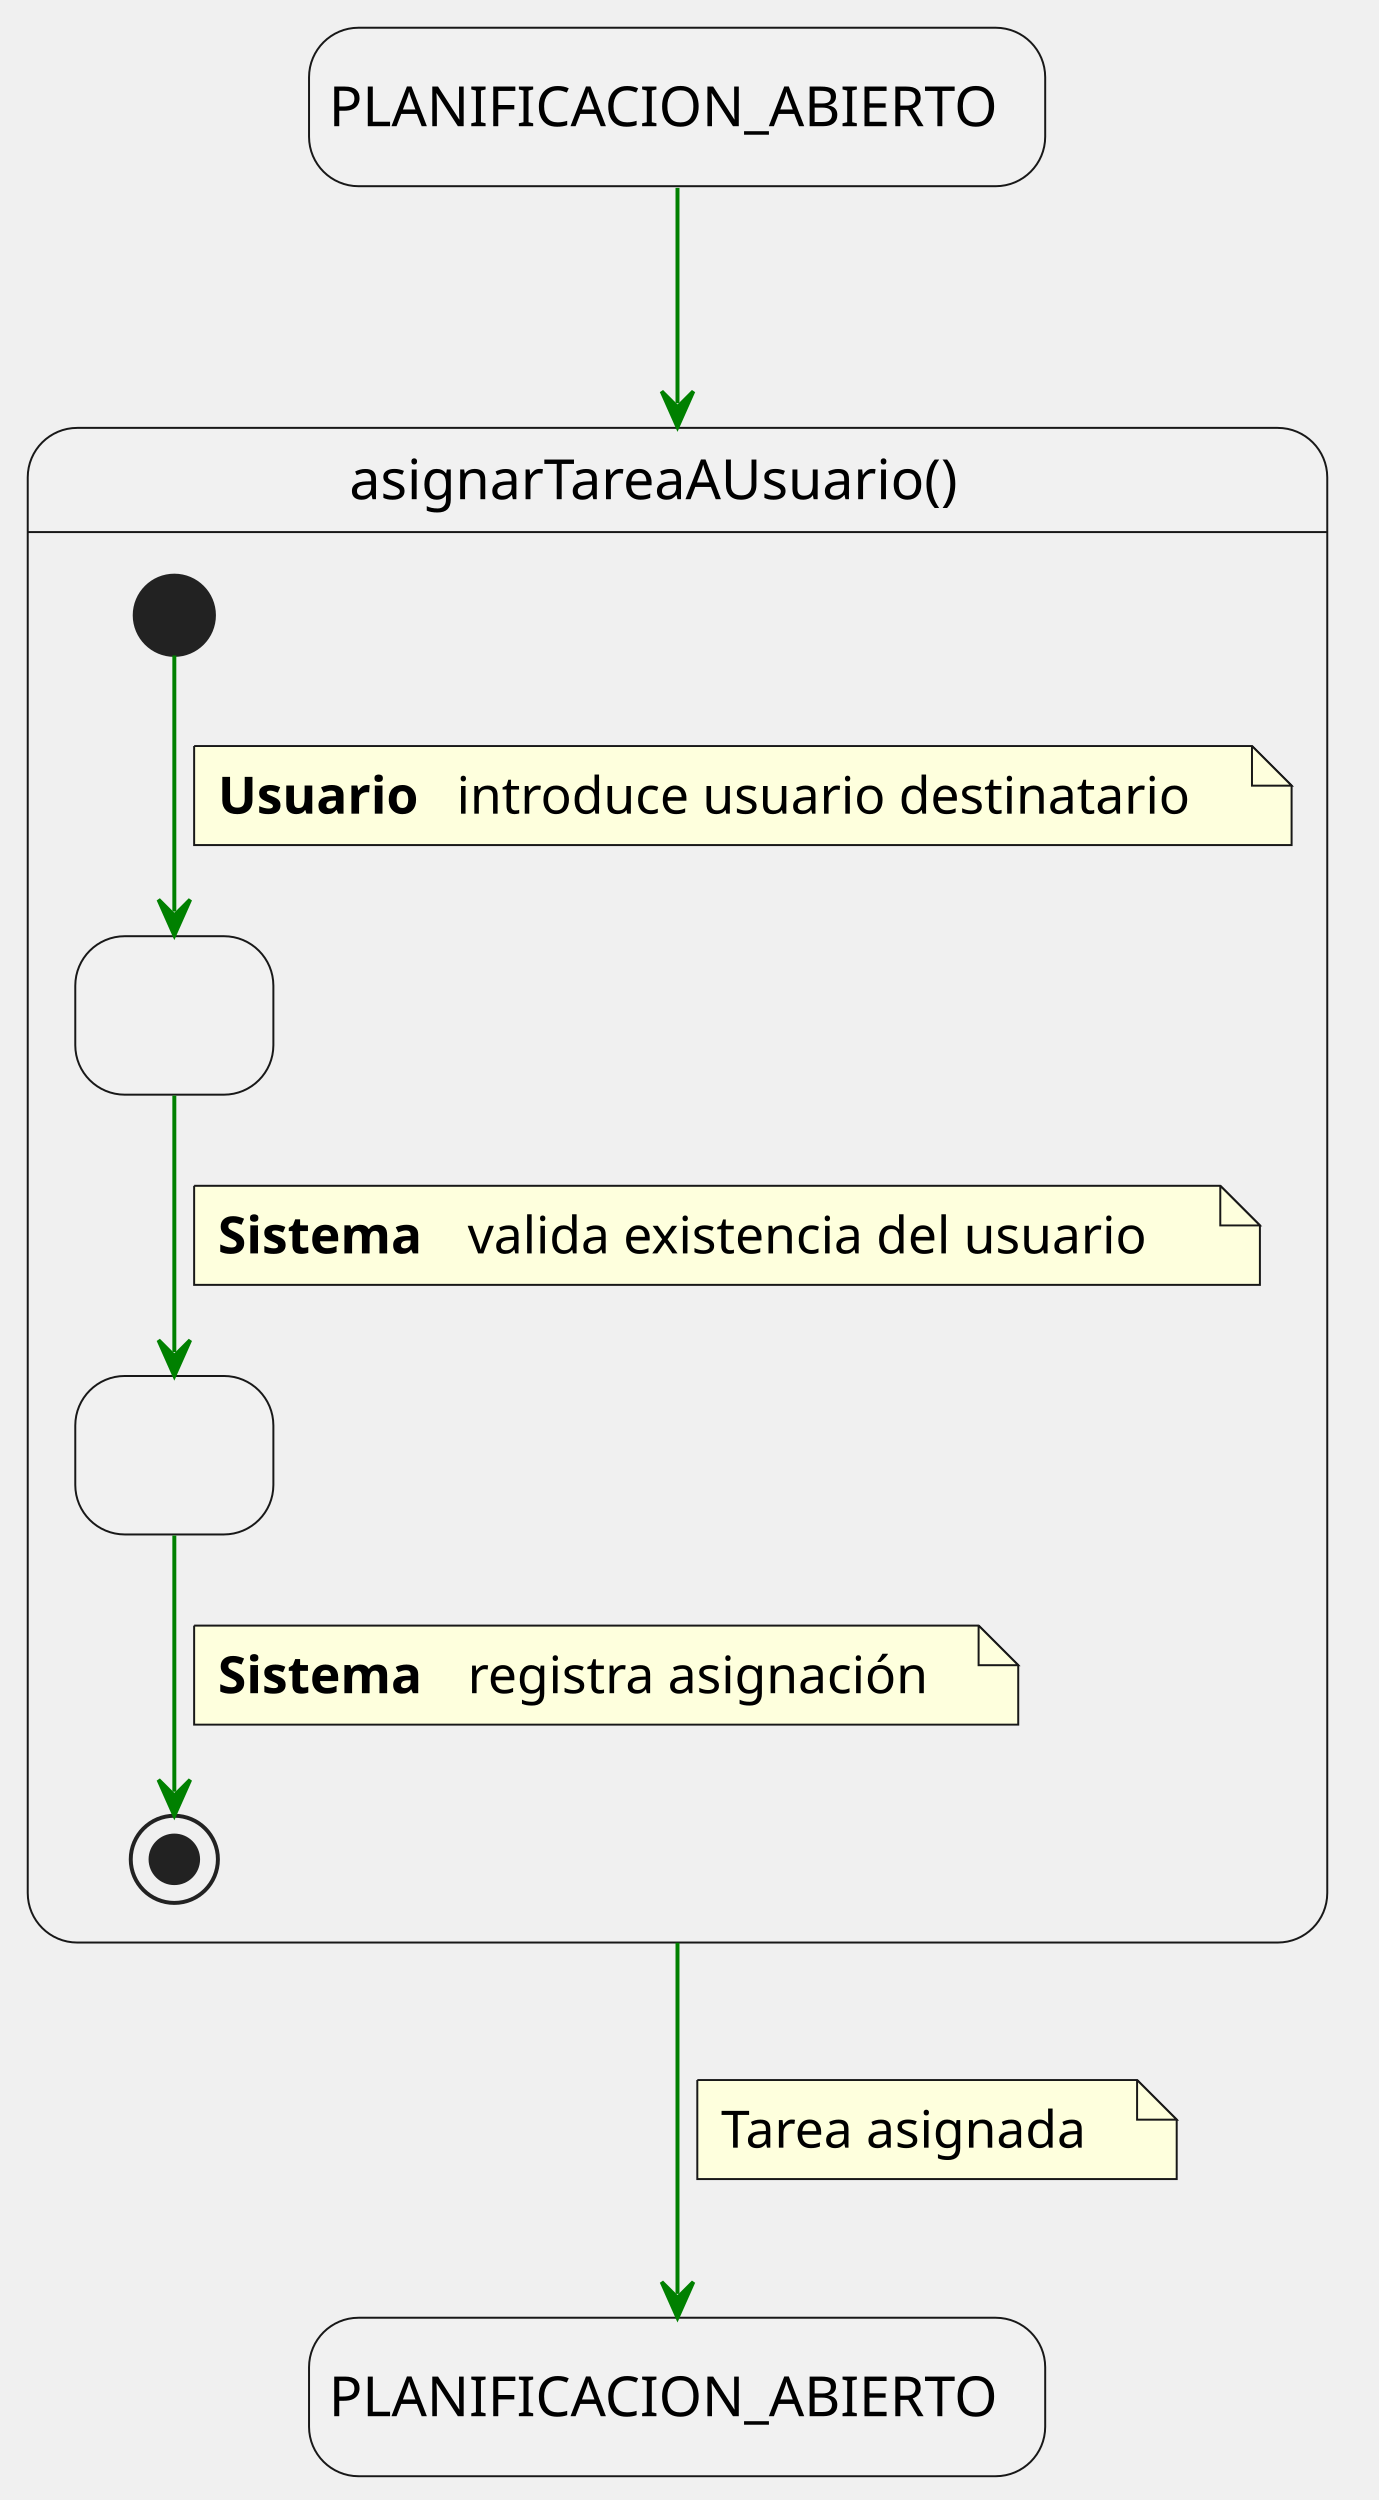
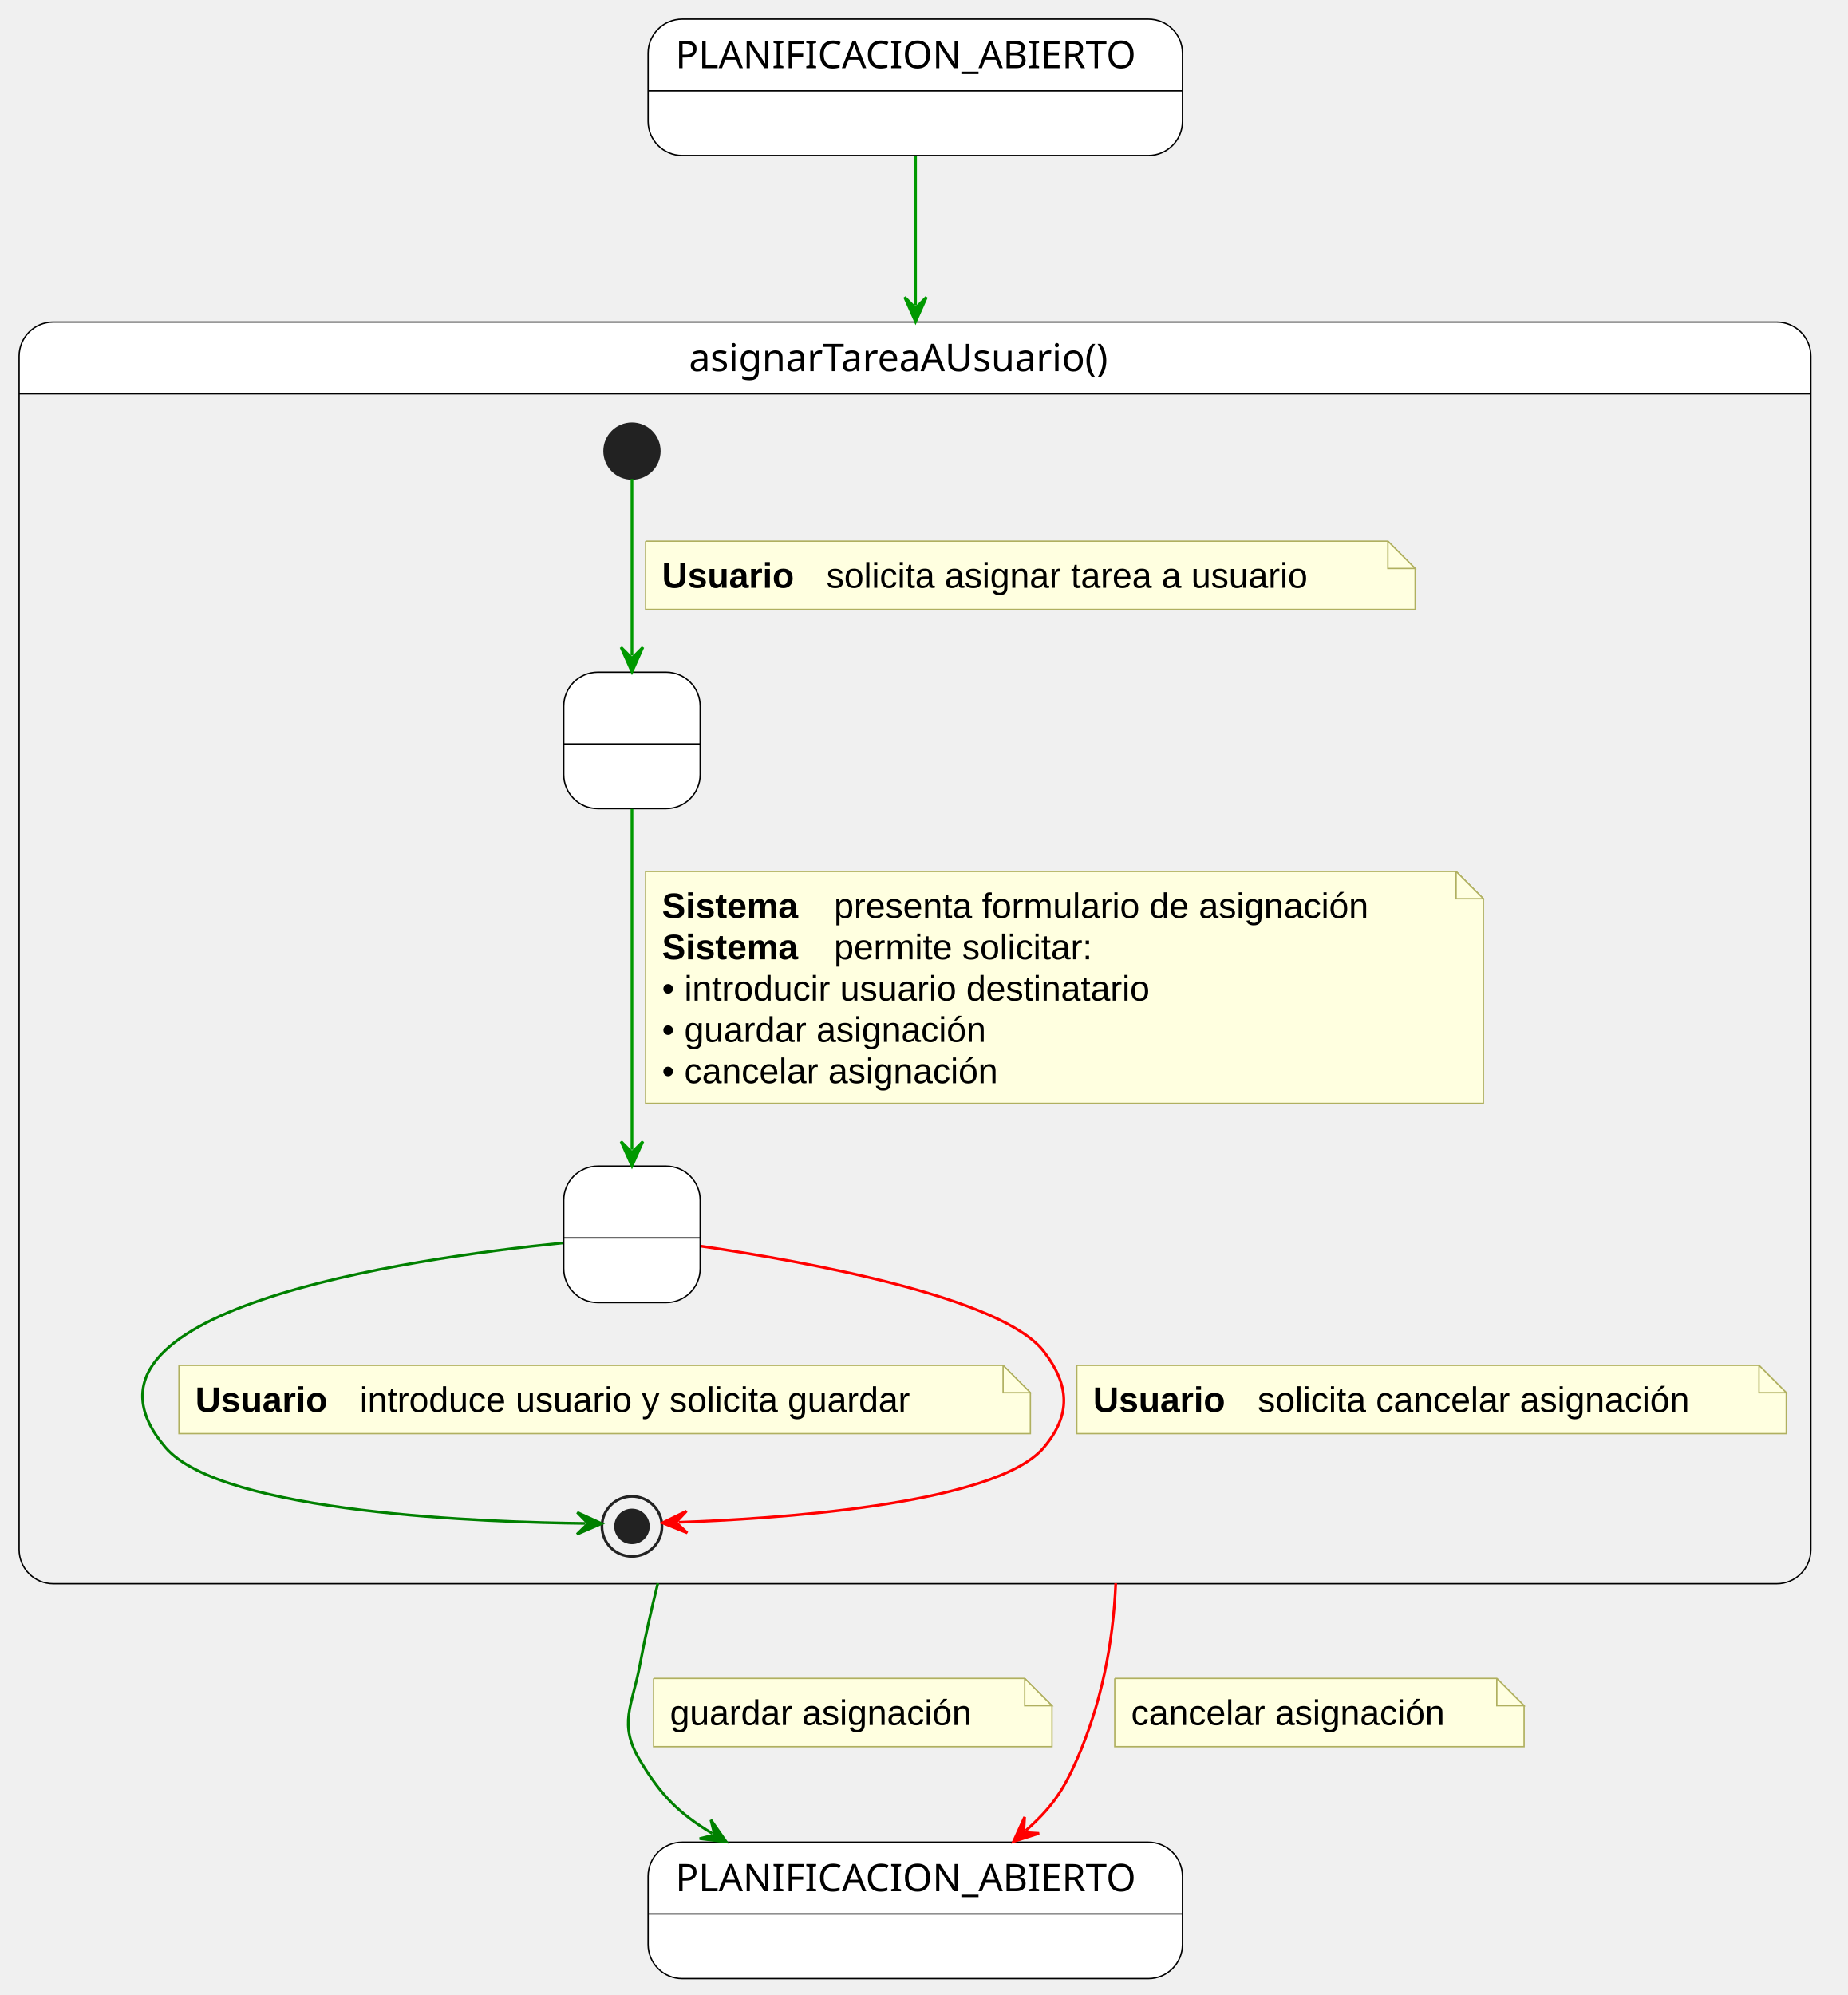
- <svg xmlns="http://www.w3.org/2000/svg" contentStyleType="text/css" data-diagram-type="STATE" height="631px" preserveAspectRatio="none" style="width:348px;height:631px;background:#FFFFFF;" version="1.1" viewBox="0 0 348 631" width="348px" zoomAndPan="magnify">
+ <svg xmlns="http://www.w3.org/2000/svg" contentStyleType="text/css" data-diagram-type="STATE" height="731px" preserveAspectRatio="none" style="width:677px;height:731px;background:#FFFFFF;" version="1.1" viewBox="0 0 677 731" width="677px" zoomAndPan="magnify">
  <defs />
  <g>
-     <rect fill="#F1F1F1" height="40" rx="12.5" ry="12.5" style="stroke:#181818;stroke-width:0.5;" width="185.807" x="78" y="7" />
-     <text fill="#000000" font-family="sans-serif" font-size="14" lengthAdjust="spacing" textLength="175.807" x="83" y="31.847">PLANIFICACION_ABIERTO</text>
-     <path d="M19.5,108 L322.5,108 A12.5,12.5 0 0 1 335,120.5 L335,134.297 L7,134.297 L7,120.5 A12.5,12.5 0 0 1 19.5,108" fill="#F1F1F1" />
-     <rect fill="none" height="382.297" rx="12.5" ry="12.5" style="stroke:#181818;stroke-width:0.5;" width="328" x="7" y="108" />
-     <line style="stroke:#181818;stroke-width:0.5;" x1="7" x2="335" y1="134.297" y2="134.297" />
-     <text fill="#000000" font-family="sans-serif" font-size="14" lengthAdjust="spacing" textLength="165.642" x="88.179" y="125.995">asignarTareaAUsuario()</text>
-     <rect fill="#F1F1F1" height="40" rx="12.5" ry="12.5" style="stroke:#181818;stroke-width:0.5;" width="50" x="19" y="236.297" />
-     <text fill="#000000" font-family="sans-serif" font-size="14" lengthAdjust="spacing" textLength="4.45" x="41.775" y="261.144"> </text>
-     <rect fill="#F1F1F1" height="40" rx="12.5" ry="12.5" style="stroke:#181818;stroke-width:0.5;" width="50" x="19" y="347.297" />
-     <text fill="#000000" font-family="sans-serif" font-size="14" lengthAdjust="spacing" textLength="4.45" x="41.775" y="372.144"> </text>
-     <ellipse cx="44" cy="155.297" fill="#222222" rx="10" ry="10" style="stroke:#222222;stroke-width:1;" />
-     <ellipse cx="44" cy="469.297" fill="none" rx="11" ry="11" style="stroke:#222222;stroke-width:1;" />
-     <ellipse cx="44" cy="469.297" fill="#222222" rx="6" ry="6" style="stroke:#222222;stroke-width:1;" />
-     <g class="link" data-entity-1=".start.asignarTareaAUsuario" data-entity-2="IngresandoAsignacion" data-source-line="12" data-uid="lnk4" id="link_.start.asignarTareaAUsuario_IngresandoAsignacion">
-       <path d="M44,165.437 C44,181.417 44,208.787 44,230.067" fill="none" id="*start*asignarTareaAUsuario-to-IngresandoAsignacion" style="stroke:#008000;stroke-width:1;" />
-       <polygon fill="#008000" points="44,236.067,48,227.067,44,231.067,40,227.067,44,236.067" style="stroke:#008000;stroke-width:1;" />
-       <path d="M49,188.297 L49,213.297 L326,213.297 L326,198.297 L316,188.297 L49,188.297" fill="#FEFFDD" style="stroke:#181818;stroke-width:0.5;" />
-       <path d="M316,188.297 L316,198.297 L326,198.297 L316,188.297" fill="#FEFFDD" style="stroke:#181818;stroke-width:0.5;" />
-       <text fill="#000000" font-family="sans-serif" font-size="13" font-weight="bold" lengthAdjust="spacing" textLength="56.12" x="55" y="205.364">Usuario</text>
-       <text fill="#000000" font-family="sans-serif" font-size="13" lengthAdjust="spacing" textLength="196.187" x="115.252" y="205.364">introduce usuario destinatario</text>
+     <g id="Inicio">
+       <rect fill="#FFFFFF" height="50" rx="12.5" ry="12.5" style="stroke:#000000;stroke-width:0.5;" width="195.807" x="237.5" y="7" />
+       <line style="stroke:#000000;stroke-width:0.5;" x1="237.5" x2="433.307" y1="33.297" y2="33.297" />
+       <text fill="#000000" font-family="sans-serif" font-size="14" lengthAdjust="spacing" textLength="175.807" x="247.5" y="24.995">PLANIFICACION_ABIERTO</text>
    </g>
-     <g class="link" data-entity-1="IngresandoAsignacion" data-entity-2="ValidandoAsignacion" data-source-line="17" data-uid="lnk5" id="link_IngresandoAsignacion_ValidandoAsignacion">
-       <path d="M44,276.537 C44,296.457 44,321.397 44,341.257" fill="none" id="IngresandoAsignacion-to-ValidandoAsignacion" style="stroke:#008000;stroke-width:1;" />
-       <polygon fill="#008000" points="44,347.257,48,338.257,44,342.257,40,338.257,44,347.257" style="stroke:#008000;stroke-width:1;" />
-       <path d="M49,299.297 L49,324.297 L318,324.297 L318,309.297 L308,299.297 L49,299.297" fill="#FEFFDD" style="stroke:#181818;stroke-width:0.5;" />
-       <path d="M308,299.297 L308,309.297 L318,309.297 L308,299.297" fill="#FEFFDD" style="stroke:#181818;stroke-width:0.5;" />
-       <text fill="#000000" font-family="sans-serif" font-size="13" font-weight="bold" lengthAdjust="spacing" textLength="58.906" x="55" y="316.364">Sistema</text>
-       <text fill="#000000" font-family="sans-serif" font-size="13" lengthAdjust="spacing" textLength="185.625" x="118.039" y="316.364">valida existencia del usuario</text>
+     <path d="M19.5,118 L651.08,118 A12.5,12.5 0 0 1 663.58,130.5 L663.58,144.297 L7,144.297 L7,130.5 A12.5,12.5 0 0 1 19.5,118" fill="#FFFFFF" />
+     <rect fill="none" height="462.297" rx="12.5" ry="12.5" style="stroke:#000000;stroke-width:0.5;" width="656.58" x="7" y="118" />
+     <line style="stroke:#000000;stroke-width:0.5;" x1="7" x2="663.58" y1="144.297" y2="144.297" />
+     <text fill="#000000" font-family="sans-serif" font-size="14" lengthAdjust="spacing" textLength="165.642" x="252.469" y="135.995">asignarTareaAUsuario()</text>
+     <g id="AsignarTareaContainer.PasoInicial">
+       <rect fill="#FFFFFF" height="50" rx="12.5" ry="12.5" style="stroke:#000000;stroke-width:0.5;" width="50" x="206.58" y="246.297" />
+       <line style="stroke:#000000;stroke-width:0.5;" x1="206.58" x2="256.58" y1="272.594" y2="272.594" />
+       <text fill="#000000" font-family="sans-serif" font-size="14" lengthAdjust="spacing" textLength="4.45" x="229.355" y="264.292"> </text>
    </g>
-     <g class="link" data-entity-1="ValidandoAsignacion" data-entity-2=".end.asignarTareaAUsuario" data-source-line="22" data-uid="lnk7" id="link_ValidandoAsignacion_.end.asignarTareaAUsuario">
-       <path d="M44,387.577 C44,408.687 44,435.737 44,452.227" fill="none" id="ValidandoAsignacion-to-*end*asignarTareaAUsuario" style="stroke:#008000;stroke-width:1;" />
-       <polygon fill="#008000" points="44,458.227,48,449.227,44,453.227,40,449.227,44,458.227" style="stroke:#008000;stroke-width:1;" />
-       <path d="M49,410.297 L49,435.297 L257,435.297 L257,420.297 L247,410.297 L49,410.297" fill="#FEFFDD" style="stroke:#181818;stroke-width:0.5;" />
-       <path d="M247,410.297 L247,420.297 L257,420.297 L247,410.297" fill="#FEFFDD" style="stroke:#181818;stroke-width:0.5;" />
-       <text fill="#000000" font-family="sans-serif" font-size="13" font-weight="bold" lengthAdjust="spacing" textLength="58.906" x="55" y="427.364">Sistema</text>
-       <text fill="#000000" font-family="sans-serif" font-size="13" lengthAdjust="spacing" textLength="124.281" x="118.039" y="427.364">registra asignación</text>
+     <g id="AsignarTareaContainer.PasoDatos">
+       <rect fill="#FFFFFF" height="50" rx="12.5" ry="12.5" style="stroke:#000000;stroke-width:0.5;" width="50" x="206.58" y="427.297" />
+       <line style="stroke:#000000;stroke-width:0.5;" x1="206.58" x2="256.58" y1="453.594" y2="453.594" />
+       <text fill="#000000" font-family="sans-serif" font-size="14" lengthAdjust="spacing" textLength="4.45" x="229.355" y="445.292"> </text>
    </g>
-     <rect fill="#F1F1F1" height="40" rx="12.5" ry="12.5" style="stroke:#181818;stroke-width:0.5;" width="185.807" x="78" y="585" />
-     <text fill="#000000" font-family="sans-serif" font-size="14" lengthAdjust="spacing" textLength="175.807" x="83" y="609.847">PLANIFICACION_ABIERTO</text>
-     <g class="link" data-entity-1="in1" data-entity-2="asignarTareaAUsuario" data-source-line="5" data-uid="lnk2" id="link_in1_asignarTareaAUsuario">
-       <path d="M171,47.42 C171,61.93 171,77.4 171,101.78" fill="none" id="in1-to-asignarTareaAUsuario" style="stroke:#008000;stroke-width:1;" />
-       <polygon fill="#008000" points="171,107.78,175,98.78,171,102.78,167,98.78,171,107.78" style="stroke:#008000;stroke-width:1;" />
+     <ellipse cx="231.58" cy="165.297" fill="#222222" rx="10" ry="10" style="stroke:#222222;stroke-width:1;" />
+     <ellipse cx="231.58" cy="559.297" fill="none" rx="11" ry="11" style="stroke:#222222;stroke-width:1;" />
+     <ellipse cx="231.58" cy="559.297" fill="#222222" rx="6" ry="6" style="stroke:#222222;stroke-width:1;" />
+     <g class="link" data-entity-1=".start.AsignarTareaContainer" data-entity-2="PasoInicial" data-source-line="29" data-uid="lnk3" id="link_.start.AsignarTareaContainer_PasoInicial">
+       <path d="M231.58,175.527 C231.58,191.237 231.58,217.657 231.58,240.167" fill="none" id="*start*AsignarTareaContainer-to-PasoInicial" style="stroke:#009900;stroke-width:1;" />
+       <polygon fill="#009900" points="231.58,246.167,235.58,237.167,231.58,241.167,227.58,237.167,231.58,246.167" style="stroke:#009900;stroke-width:1;" />
+       <path d="M236.58,198.297 L236.58,223.297 L518.58,223.297 L518.58,208.297 L508.58,198.297 L236.58,198.297" fill="#FFFFE0" style="stroke:#B0B060;stroke-width:0.5;" />
+       <path d="M508.58,198.297 L508.58,208.297 L518.58,208.297 L508.58,198.297" fill="#FFFFE0" style="stroke:#B0B060;stroke-width:0.5;" />
+       <text fill="#000000" font-family="Arial" font-size="13" font-weight="bold" lengthAdjust="spacing" textLength="56.12" x="242.58" y="215.364">Usuario</text>
+       <text fill="#000000" font-family="Arial" font-size="13" lengthAdjust="spacing" textLength="200.922" x="302.832" y="215.364">solicita asignar tarea a usuario</text>
    </g>
-     <g class="link" data-entity-1="asignarTareaAUsuario" data-entity-2="PLANIFICACION_ABIERTO" data-source-line="28" data-uid="lnk9" id="link_asignarTareaAUsuario_PLANIFICACION_ABIERTO">
-       <path d="M171,490.37 C171,529.14 171,558.34 171,578.97" fill="none" id="asignarTareaAUsuario-to-PLANIFICACION_ABIERTO" style="stroke:#008000;stroke-width:1;" />
-       <polygon fill="#008000" points="171,584.97,175,575.97,171,579.97,167,575.97,171,584.97" style="stroke:#008000;stroke-width:1;" />
-       <path d="M176,525 L176,550 L297,550 L297,535 L287,525 L176,525" fill="#FEFFDD" style="stroke:#181818;stroke-width:0.5;" />
-       <path d="M287,525 L287,535 L297,535 L287,525" fill="#FEFFDD" style="stroke:#181818;stroke-width:0.5;" />
-       <text fill="#000000" font-family="sans-serif" font-size="13" lengthAdjust="spacing" textLength="100.376" x="182" y="542.067">Tarea asignada</text>
+     <g class="link" data-entity-1="PasoInicial" data-entity-2="PasoDatos" data-source-line="34" data-uid="lnk4" id="link_PasoInicial_PasoDatos">
+       <path d="M231.58,296.437 C231.58,330.697 231.58,387.047 231.58,421.257" fill="none" id="PasoInicial-to-PasoDatos" style="stroke:#009900;stroke-width:1;" />
+       <polygon fill="#009900" points="231.58,427.257,235.58,418.257,231.58,422.257,227.58,418.257,231.58,427.257" style="stroke:#009900;stroke-width:1;" />
+       <path d="M236.58,319.297 L236.58,404.297 L543.58,404.297 L543.58,329.297 L533.58,319.297 L236.58,319.297" fill="#FFFFE0" style="stroke:#B0B060;stroke-width:0.5;" />
+       <path d="M533.58,319.297 L533.58,329.297 L543.58,329.297 L533.58,319.297" fill="#FFFFE0" style="stroke:#B0B060;stroke-width:0.5;" />
+       <text fill="#000000" font-family="Arial" font-size="13" font-weight="bold" lengthAdjust="spacing" textLength="58.906" x="242.58" y="336.364">Sistema</text>
+       <text fill="#000000" font-family="Arial" font-size="13" lengthAdjust="spacing" textLength="223.342" x="305.619" y="336.364">presenta formulario de asignación</text>
+       <text fill="#000000" font-family="Arial" font-size="13" font-weight="bold" lengthAdjust="spacing" textLength="58.906" x="242.58" y="351.497">Sistema</text>
+       <text fill="#000000" font-family="Arial" font-size="13" lengthAdjust="spacing" textLength="110.595" x="305.619" y="351.497">permite solicitar:</text>
+       <text fill="#000000" font-family="Arial" font-size="13" lengthAdjust="spacing" textLength="208.946" x="242.58" y="366.629">• introducir usuario destinatario</text>
+       <text fill="#000000" font-family="Arial" font-size="13" lengthAdjust="spacing" textLength="137.059" x="242.58" y="381.762">• guardar asignación</text>
+       <text fill="#000000" font-family="Arial" font-size="13" lengthAdjust="spacing" textLength="141.115" x="242.58" y="396.895">• cancelar asignación</text>
+     </g>
+     <g class="link" data-entity-1="PasoDatos" data-entity-2=".end.AsignarTareaContainer" data-source-line="44" data-uid="lnk6" id="link_PasoDatos_.end.AsignarTareaContainer">
+       <path d="M206.28,455.437 C149.08,461.207 18,480.177 60.58,530.297 C81.32,554.717 179.93,557.823 214.48,558.193" fill="none" id="PasoDatos-to-*end*AsignarTareaContainer" style="stroke:#008000;stroke-width:1;" />
+       <polygon fill="#008000" points="220.48,558.257,211.523,554.161,215.48,558.203,211.438,562.16,220.48,558.257" style="stroke:#008000;stroke-width:1;" />
+       <path d="M65.58,500.297 L65.58,525.297 L377.58,525.297 L377.58,510.297 L367.58,500.297 L65.58,500.297" fill="#FFFFE0" style="stroke:#B0B060;stroke-width:0.5;" />
+       <path d="M367.58,500.297 L367.58,510.297 L377.58,510.297 L367.58,500.297" fill="#FFFFE0" style="stroke:#B0B060;stroke-width:0.5;" />
+       <text fill="#000000" font-family="Arial" font-size="13" font-weight="bold" lengthAdjust="spacing" textLength="56.12" x="71.58" y="517.364">Usuario</text>
+       <text fill="#000000" font-family="Arial" font-size="13" lengthAdjust="spacing" textLength="231.372" x="131.832" y="517.364">introduce usuario y solicita guardar</text>
+     </g>
+     <g class="link" data-entity-1="PasoDatos" data-entity-2=".end.AsignarTareaContainer" data-source-line="49" data-uid="lnk7" id="link_PasoDatos_.end.AsignarTareaContainer">
+       <path d="M256.78,456.617 C295.67,462.317 367.39,475.307 382.58,495.297 C391.99,507.687 392.53,518.337 382.58,530.297 C364.68,551.817 280.536,556.666 248.716,557.786" fill="none" id="PasoDatos-to-*end*AsignarTareaContainer-1" style="stroke:#FF0000;stroke-width:1;" />
+       <polygon fill="#FF0000" points="242.72,557.997,251.855,561.678,247.717,557.821,251.574,553.683,242.72,557.997" style="stroke:#FF0000;stroke-width:1;" />
+       <path d="M394.58,500.297 L394.58,525.297 L654.58,525.297 L654.58,510.297 L644.58,500.297 L394.58,500.297" fill="#FFFFE0" style="stroke:#B0B060;stroke-width:0.5;" />
+       <path d="M644.58,500.297 L644.58,510.297 L654.58,510.297 L644.58,500.297" fill="#FFFFE0" style="stroke:#B0B060;stroke-width:0.5;" />
+       <text fill="#000000" font-family="Arial" font-size="13" font-weight="bold" lengthAdjust="spacing" textLength="56.12" x="400.58" y="517.364">Usuario</text>
+       <text fill="#000000" font-family="Arial" font-size="13" lengthAdjust="spacing" textLength="179.22" x="460.832" y="517.364">solicita cancelar asignación</text>
+     </g>
+     <g id="SalidaPlanificacion">
+       <rect fill="#FFFFFF" height="50" rx="12.5" ry="12.5" style="stroke:#000000;stroke-width:0.5;" width="195.807" x="237.5" y="675" />
+       <line style="stroke:#000000;stroke-width:0.5;" x1="237.5" x2="433.307" y1="701.297" y2="701.297" />
+       <text fill="#000000" font-family="sans-serif" font-size="14" lengthAdjust="spacing" textLength="175.807" x="247.5" y="692.995">PLANIFICACION_ABIERTO</text>
+     </g>
+     <g class="link" data-entity-1="Inicio" data-entity-2="AsignarTareaContainer" data-source-line="59" data-uid="lnk8" id="link_Inicio_AsignarTareaContainer">
+       <path d="M335.5,57.19 C335.5,72.39 335.5,87.68 335.5,111.89" fill="none" id="Inicio-to-AsignarTareaContainer" style="stroke:#009900;stroke-width:1;" />
+       <polygon fill="#009900" points="335.5,117.89,339.5,108.89,335.5,112.89,331.5,108.89,335.5,117.89" style="stroke:#009900;stroke-width:1;" />
+     </g>
+     <g class="link" data-entity-1="AsignarTareaContainer" data-entity-2="SalidaPlanificacion" data-source-line="62" data-uid="lnk9" id="link_AsignarTareaContainer_SalidaPlanificacion">
+       <path d="M241.07,580.13 C238.57,590.14 236.35,600.12 234.5,610 C231.63,625.29 226.5,631.66 234.5,645 C242.01,657.54 248.399,664.226 261.009,671.816" fill="none" id="AsignarTareaContainer-to-SalidaPlanificacion" style="stroke:#008000;stroke-width:1;" />
+       <polygon fill="#008000" points="266.15,674.91,260.502,666.842,261.866,672.332,256.376,673.696,266.15,674.91" style="stroke:#008000;stroke-width:1;" />
+       <path d="M239.5,615 L239.5,640 L385.5,640 L385.5,625 L375.5,615 L239.5,615" fill="#FFFFE0" style="stroke:#B0B060;stroke-width:0.5;" />
+       <path d="M375.5,615 L375.5,625 L385.5,625 L375.5,615" fill="#FFFFE0" style="stroke:#B0B060;stroke-width:0.5;" />
+       <text fill="#000000" font-family="Arial" font-size="13" lengthAdjust="spacing" textLength="125.258" x="245.5" y="632.067">guardar asignación</text>
+     </g>
+     <g class="link" data-entity-1="AsignarTareaContainer" data-entity-2="SalidaPlanificacion" data-source-line="68" data-uid="lnk10" id="link_AsignarTareaContainer_SalidaPlanificacion">
+       <path d="M408.86,580.14 C407.9,602.47 403.55,624.45 394.5,645 C389.46,656.44 385.164,662.524 375.884,670.774" fill="none" id="AsignarTareaContainer-to-SalidaPlanificacion-1" style="stroke:#FF0000;stroke-width:1;" />
+       <polygon fill="#FF0000" points="371.4,674.76,380.784,671.77,375.137,671.438,375.469,665.791,371.4,674.76" style="stroke:#FF0000;stroke-width:1;" />
+       <path d="M408.5,615 L408.5,640 L558.5,640 L558.5,625 L548.5,615 L408.5,615" fill="#FFFFE0" style="stroke:#B0B060;stroke-width:0.5;" />
+       <path d="M548.5,615 L548.5,625 L558.5,625 L548.5,615" fill="#FFFFE0" style="stroke:#B0B060;stroke-width:0.5;" />
+       <text fill="#000000" font-family="Arial" font-size="13" lengthAdjust="spacing" textLength="129.315" x="414.5" y="632.067">cancelar asignación</text>
    </g>
  </g>
</svg>
